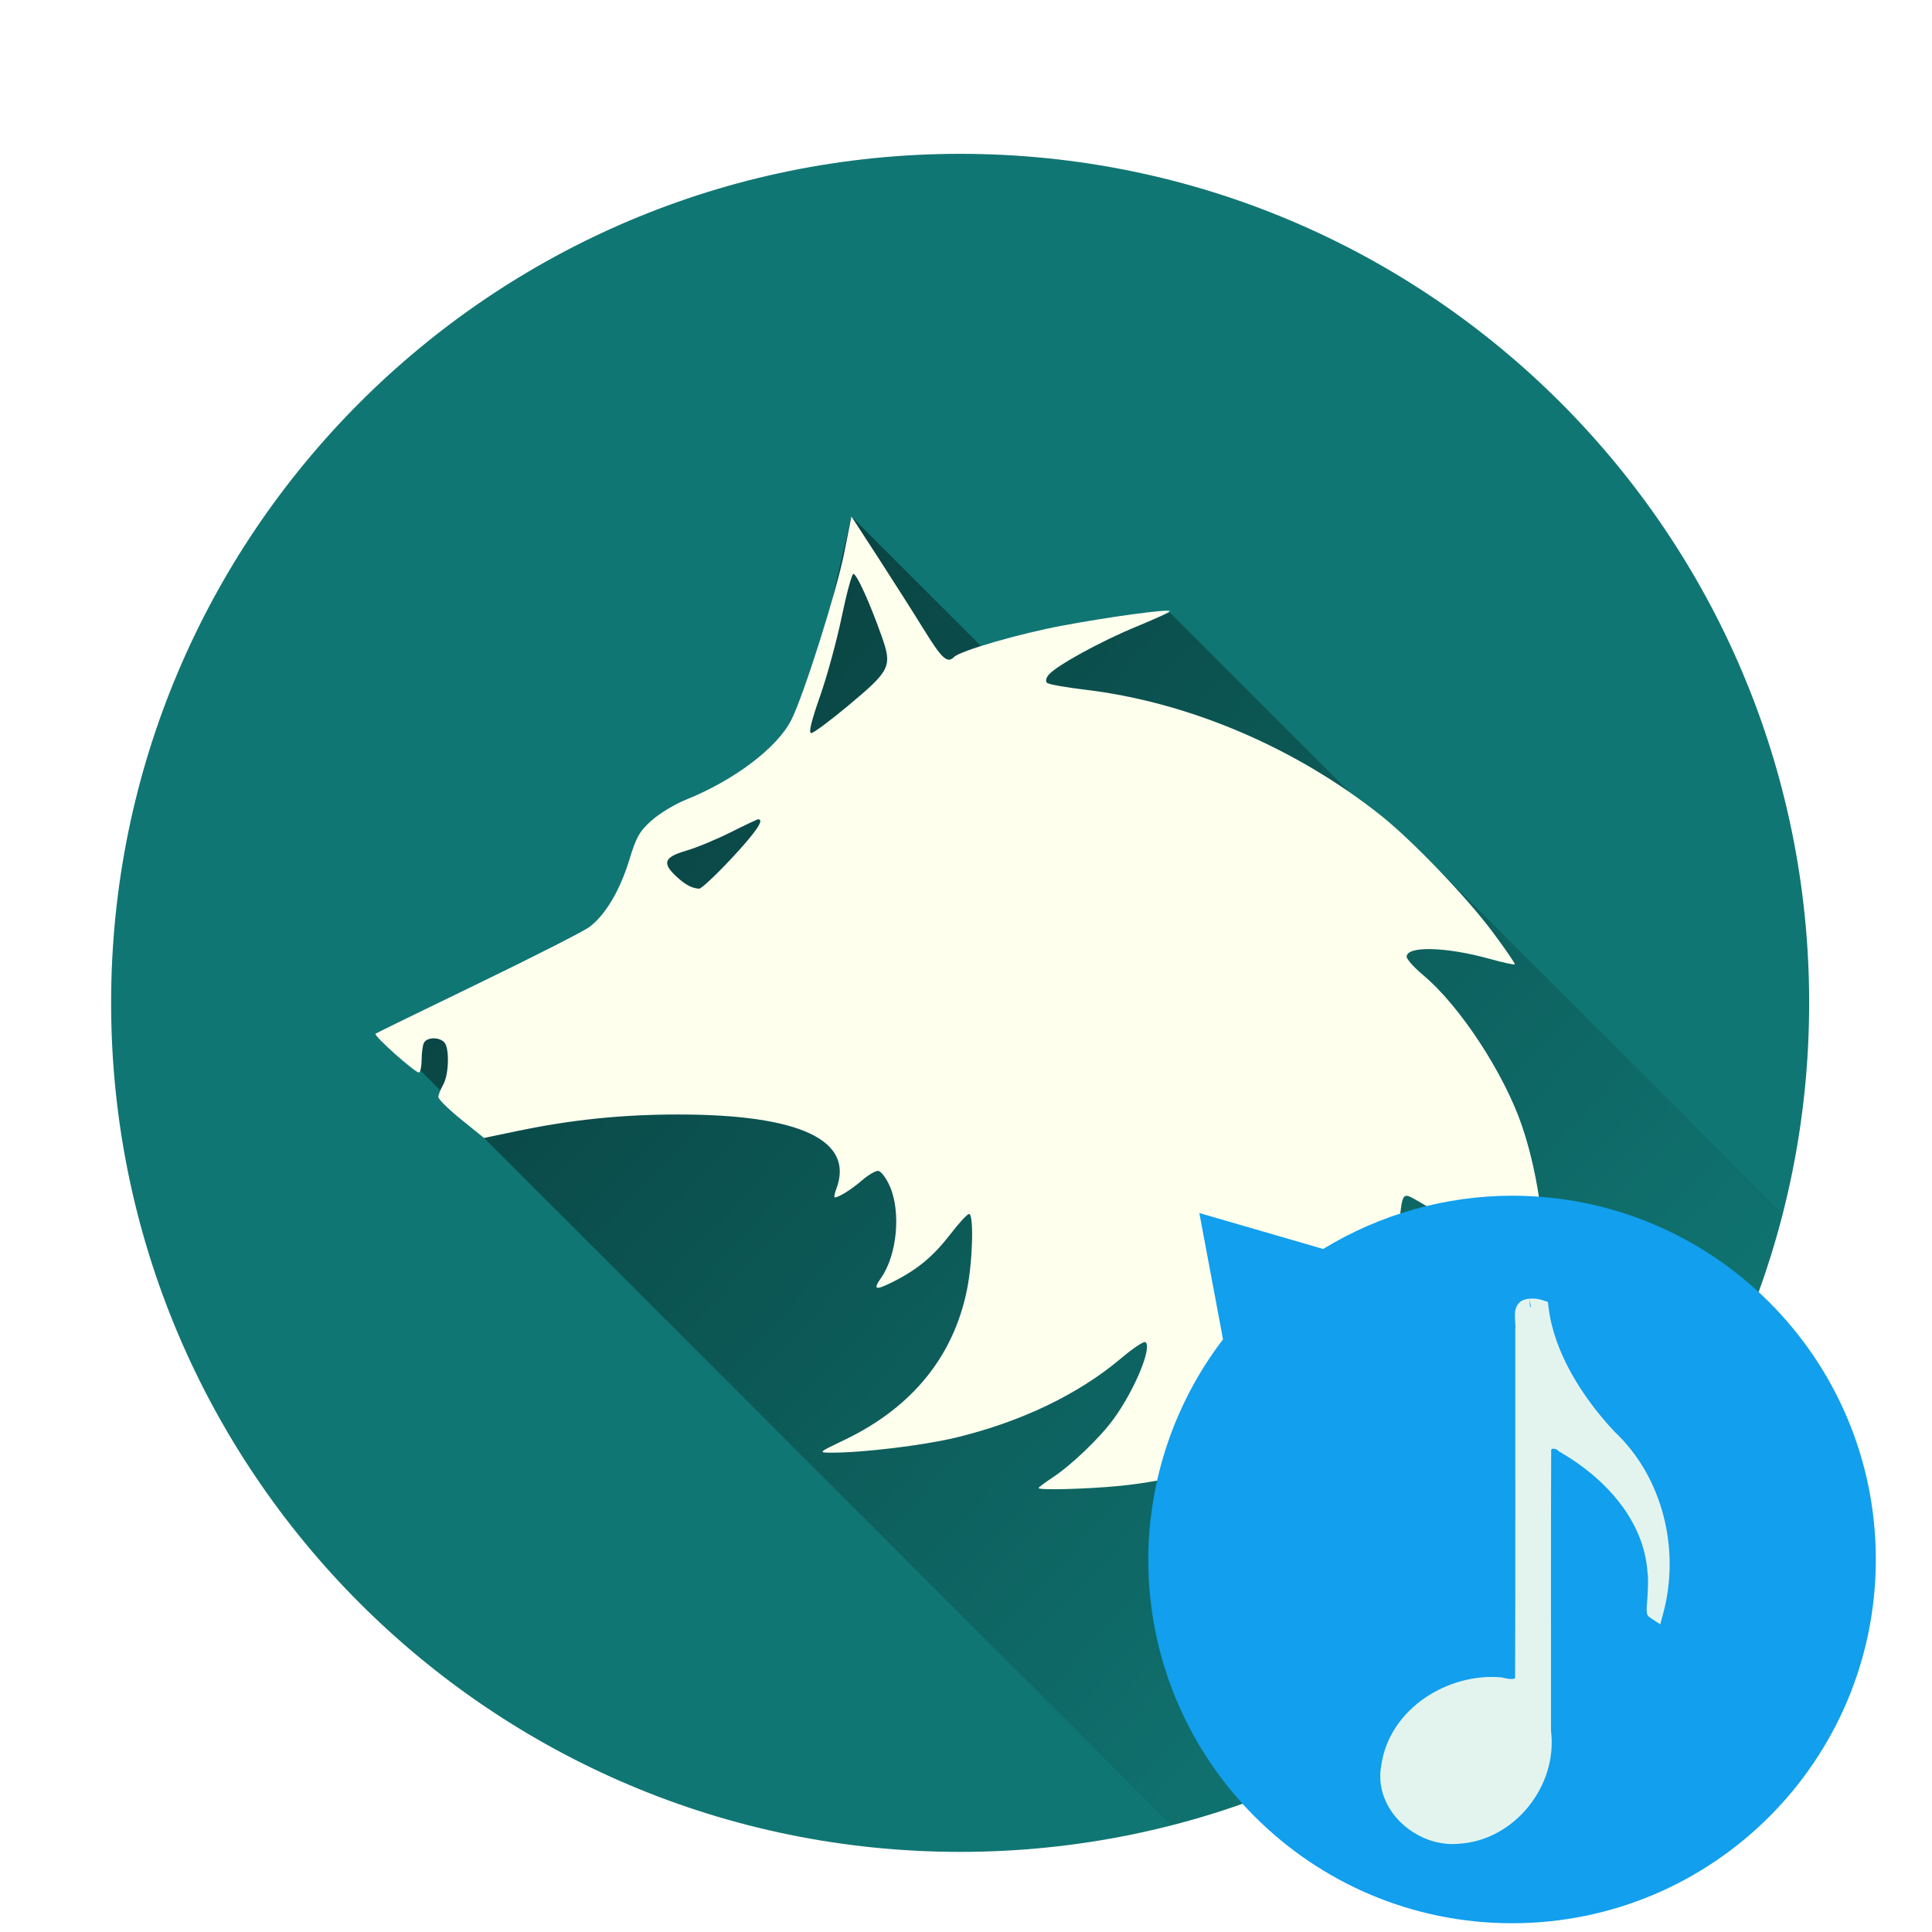
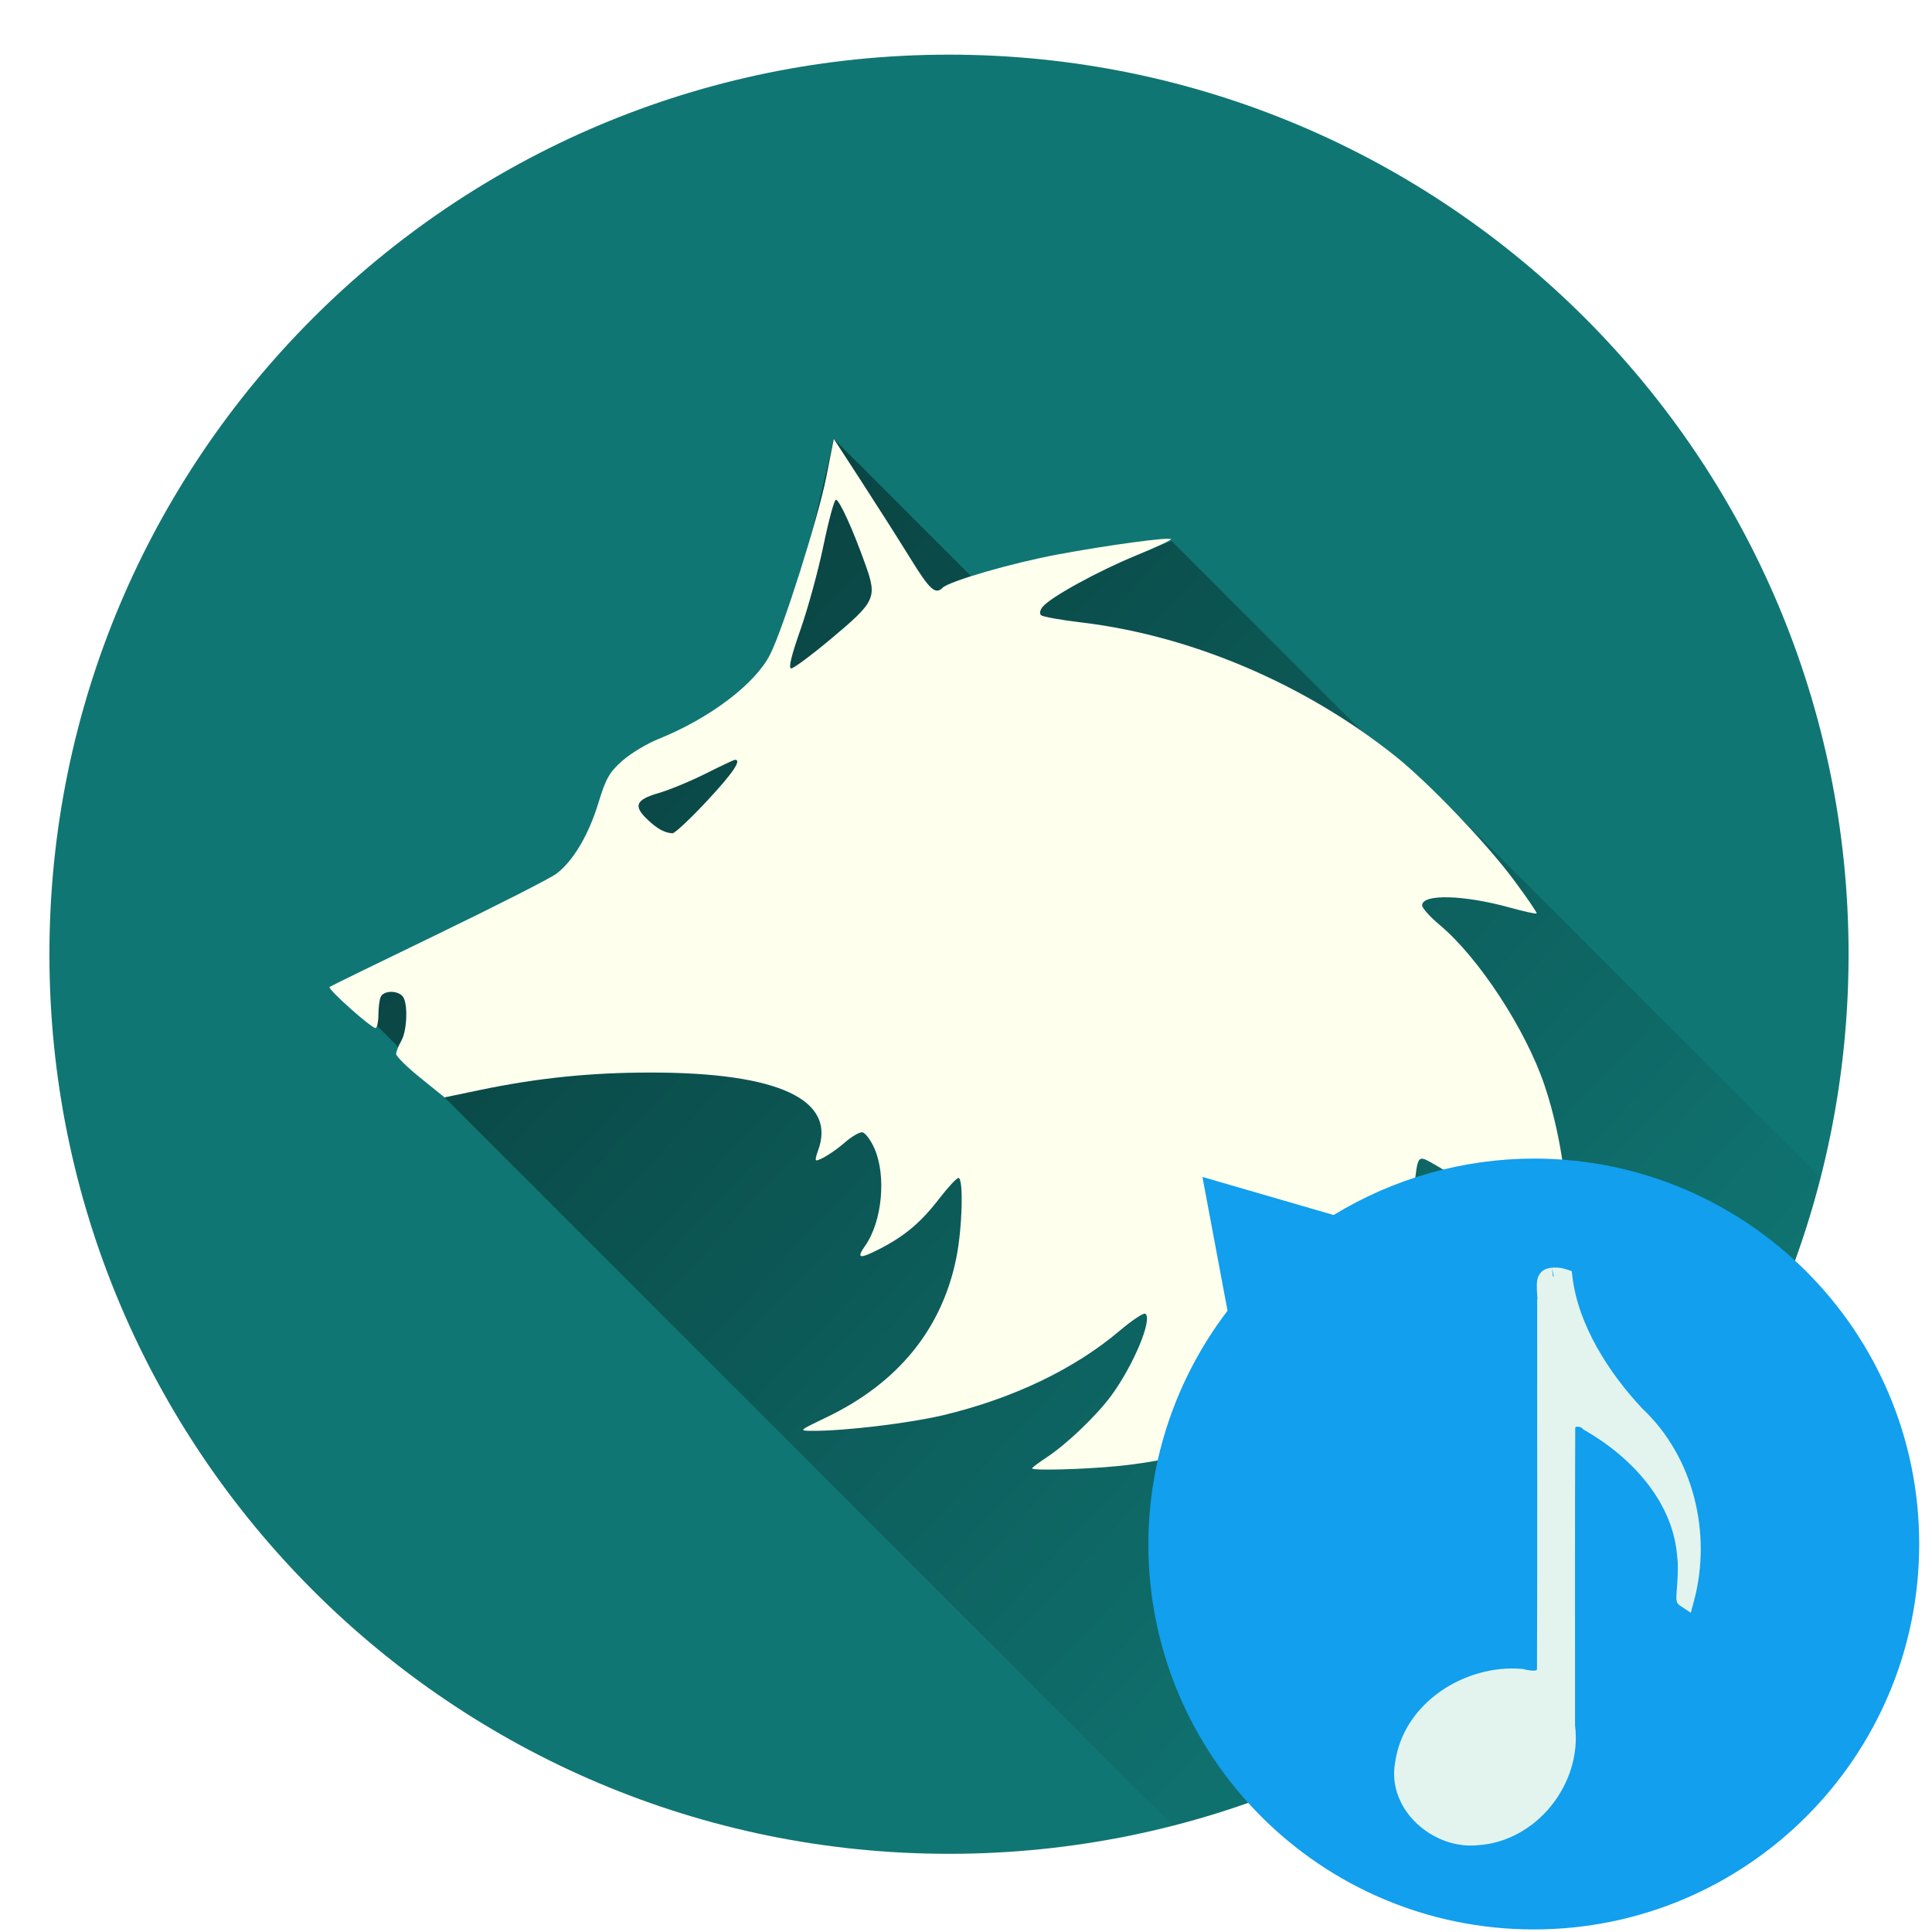
<svg xmlns="http://www.w3.org/2000/svg" xmlns:xlink="http://www.w3.org/1999/xlink" id="svg2" version="1.1" width="512" height="512" viewBox="0 0 512 512">
  <defs id="defs6">
    <linearGradient id="linearGradient890">
      <stop style="stop-color:#000000;stop-opacity:1;" offset="0" id="stop886" />
      <stop style="stop-color:#000000;stop-opacity:0;" offset="1" id="stop888" />
    </linearGradient>
    <clipPath clipPathUnits="userSpaceOnUse" id="clipPath4178">
      <circle r="225" cy="222.68" cx="204.317" id="circle4180" style="opacity:1;fill:#1c5266;fill-opacity:0.191;fill-rule:evenodd;stroke:none;stroke-width:3.334;stroke-linecap:butt;stroke-linejoin:miter;stroke-miterlimit:4;stroke-dasharray:none;stroke-dashoffset:0;stroke-opacity:1" />
    </clipPath>
    <clipPath clipPathUnits="userSpaceOnUse" id="clipPath4178-1">
      <circle r="225" cy="222.68" cx="204.317" id="circle4180-7" style="opacity:1;fill:#1c5266;fill-opacity:0.191;fill-rule:evenodd;stroke:none;stroke-width:3.334;stroke-linecap:butt;stroke-linejoin:miter;stroke-miterlimit:4;stroke-dasharray:none;stroke-dashoffset:0;stroke-opacity:1" />
    </clipPath>
    <linearGradient xlink:href="#linearGradient890" id="linearGradient892" x1="-172.317" y1="-114.283" x2="411.877" y2="429.406" gradientUnits="userSpaceOnUse" />
    <clipPath clipPathUnits="userSpaceOnUse" id="clipPath897">
      <path style="fill:#107673;fill-opacity:1;stroke-width:0.649" d="M 254.447,40.766 A 225,225 0 0 0 29.447,265.766 225,225 0 0 0 254.447,490.766 a 225,225 0 0 0 225,-225 225,225 0 0 0 -225,-225 z" id="path899" />
    </clipPath>
    <linearGradient id="linearGradient3866">
      <stop style="stop-color:#000000;stop-opacity:0.521" offset="0" id="stop3868" />
      <stop style="stop-color:#2883c3;stop-opacity:0;" offset="1" id="stop3870" />
    </linearGradient>
    <linearGradient id="linearGradient3874">
      <stop style="stop-color:#000d0e;stop-opacity:0.841;" offset="0" id="stop3876" />
      <stop style="stop-color:#000000;stop-opacity:0;" offset="1" id="stop3878" />
    </linearGradient>
    <clipPath clipPathUnits="userSpaceOnUse" id="clipPath4178-3">
      <circle r="225" cy="222.68" cx="204.317" id="circle4180-6" style="opacity:1;fill:#1c5266;fill-opacity:0.191;fill-rule:evenodd;stroke:none;stroke-width:3.334;stroke-linecap:butt;stroke-linejoin:miter;stroke-miterlimit:4;stroke-dasharray:none;stroke-dashoffset:0;stroke-opacity:1" />
    </clipPath>
    <clipPath clipPathUnits="userSpaceOnUse" id="clipPath4178-1-7">
      <circle r="225" cy="222.68" cx="204.317" id="circle4180-7-5" style="opacity:1;fill:#1c5266;fill-opacity:0.191;fill-rule:evenodd;stroke:none;stroke-width:3.334;stroke-linecap:butt;stroke-linejoin:miter;stroke-miterlimit:4;stroke-dasharray:none;stroke-dashoffset:0;stroke-opacity:1" />
    </clipPath>
    <linearGradient id="linearGradient5048-8">
      <stop offset="0" style="stop-color:#000000;stop-opacity:0" id="stop5050-4" />
      <stop offset="0.5" style="stop-color:#000000;stop-opacity:1" id="stop5056-7" />
      <stop offset="1" style="stop-color:#000000;stop-opacity:0" id="stop5052-0-1" />
    </linearGradient>
    <linearGradient id="linearGradient4050-7">
      <stop id="stop4052-6" offset="0" style="stop-color:#ffffff;stop-opacity:0.669;" />
      <stop id="stop4054-0" offset="1" style="stop-color:#ffffff;stop-opacity:0;" />
    </linearGradient>
    <linearGradient gradientUnits="userSpaceOnUse" id="linearGradient4132-3" x1="-5.32" x2="-50.521" gradientTransform="matrix(0,-1,-1,0,0,0)">
      <stop offset="0" stop-color="#f65454" id="stop29-7" />
      <stop offset="1" stop-color="#740000" id="stop31-0" />
    </linearGradient>
    <linearGradient gradientUnits="userSpaceOnUse" id="linearGradient3298-8-9" x1="-39.333" x2="-1.643" gradientTransform="matrix(0,-1,-1,0,0,0)">
      <stop offset="0" stop-color="#791235" id="stop24-3" style="stop-color:#5f0e0e;stop-opacity:1;" />
      <stop offset="1" stop-color="#dd3b27" id="stop26-3" />
    </linearGradient>
    <linearGradient id="linearGradient8265-821-176-38-919-66-249-7-7">
      <stop offset="0" style="stop-color:#ffffff;stop-opacity:1" id="stop2687-1-9" />
      <stop offset="1" style="stop-color:#ffffff;stop-opacity:0" id="stop2689-5-4" />
    </linearGradient>
    <linearGradient id="linearGradient3924">
      <stop offset="0" style="stop-color:#ffffff;stop-opacity:1;" id="stop3926" />
      <stop id="stop3928" style="stop-color:#ffffff;stop-opacity:0.235;" offset="0.063" />
      <stop offset="0.951" style="stop-color:#ffffff;stop-opacity:0.157;" id="stop3930" />
      <stop offset="1" style="stop-color:#ffffff;stop-opacity:0.392;" id="stop3932" />
    </linearGradient>
    <linearGradient id="linearGradient3688-166-749">
      <stop offset="0" style="stop-color:#181818;stop-opacity:1" id="stop2883" />
      <stop offset="1" style="stop-color:#181818;stop-opacity:0" id="stop2885" />
    </linearGradient>
    <linearGradient id="linearGradient3702-501-757">
      <stop offset="0" style="stop-color:#181818;stop-opacity:0" id="stop2895" />
      <stop offset="0.5" style="stop-color:#181818;stop-opacity:1" id="stop2897" />
      <stop offset="1" style="stop-color:#181818;stop-opacity:0" id="stop2899" />
    </linearGradient>
    <linearGradient id="linearGradient3895-9-0-3">
      <stop offset="0" style="stop-color:#dc6838;stop-opacity:1" id="stop3897-0-5-7" />
      <stop offset="1" style="stop-color:#ba3d12;stop-opacity:1" id="stop3899-8-7-06" />
    </linearGradient>
    <linearGradient y2="1044.377" x2="28.531" y1="994.819" x1="28.531" gradientTransform="translate(12,-100)" gradientUnits="userSpaceOnUse" id="linearGradient4195" xlink:href="#linearGradient3895-9-0-3" />
    <linearGradient id="linearGradient4067-0-2">
      <stop id="stop4069-2-9" offset="0" style="stop-color:#ffe452;stop-opacity:1;" />
      <stop id="stop4071-8-9" offset="1" style="stop-color:#ffeb41;stop-opacity:0;" />
    </linearGradient>
    <linearGradient id="linearGradient4644-104-3-3-6-2">
      <stop id="stop5237-6-5-1-7" style="stop-color:#ff7a35;stop-opacity:1;" offset="0" />
      <stop id="stop5239-4-6-4-8" style="stop-color:#f0431a;stop-opacity:1;" offset="1" />
    </linearGradient>
  </defs>
-   <path id="path3350" d="M 254.447,40.766 A 225,225 0 0 0 29.447,265.766 225,225 0 0 0 254.447,490.766 a 225,225 0 0 0 225,-225 225,225 0 0 0 -225,-225 z" style="fill:#107673;fill-opacity:1;stroke-width:0.649" />
-   <path style="fill:url(#linearGradient892);stroke:none;stroke-width:1px;stroke-linecap:butt;stroke-linejoin:miter;stroke-opacity:1;fill-opacity:1" d="M 225.643 136.871 L 211.623 197.25 L 175.438 224.812 L 128.271 301.568 L 367.963 541.26 L 618.84 468.088 L 379.148 228.396 L 368.766 221.053 L 310.111 162.398 L 267.574 178.803 L 225.643 136.871 z M 121.373 270.414 L 108.598 276.223 L 111.502 283.771 L 121.373 293.645 L 121.373 270.414 z " id="path882" clip-path="url(#clipPath897)" />
-   <g id="g4302-0" transform="matrix(0.612817,0,0,0.612817,129.8388,430.2222)" style="fill:#ffffee;fill-opacity:0.881">
+   <path id="path3350" d="M 251.495,14.485 A 238.399,238.399 0 0 0 13.096,252.884 238.399,238.399 0 0 0 251.495,491.282 238.399,238.399 0 0 0 489.894,252.884 238.399,238.399 0 0 0 251.495,14.485 Z" style="fill:#107673;fill-opacity:1;stroke-width:0.688" />
+   <path style="fill:url(#linearGradient892);fill-opacity:1;stroke:none;stroke-width:1px;stroke-linecap:butt;stroke-linejoin:miter;stroke-opacity:1" d="m 225.643,136.871 -14.02,60.379 -36.186,27.562 -47.166,76.756 239.691,239.691 250.877,-73.172 -239.691,-239.691 -10.383,-7.344 -58.654,-58.654 -42.537,16.404 z m -104.27,133.543 -12.775,5.809 2.904,7.549 9.871,9.873 z" id="path882" clip-path="url(#clipPath897)" transform="matrix(1.05955,0,0,1.05955,-18.10481,-28.70864)" />
+   <g id="g4302-0" transform="matrix(0.6493101,0,0,0.6493101,119.4659,427.1332)" style="fill:#ffffee;fill-opacity:0.881">
    <path id="path4292-8" d="m 237.232,-58.539 c 0,-0.29 2.743,-2.341 6.095,-4.56 8.194,-5.422 20.263,-16.978 26.247,-25.129 9.134,-12.443 17.026,-31.463 13.865,-33.417 -0.71,-0.439 -5.416,2.693 -10.457,6.96 -18.452,15.618 -43.397,27.58 -71.683,34.375 -13.932,3.347 -40.379,6.532 -53.706,6.469 -5.71,-0.027 -5.682,-0.053 5.737,-5.523 29.15,-13.963 47.111,-35.998 52.981,-65.001 2.462,-12.161 3.019,-32.69 0.887,-32.69 -0.743,0 -4.282,3.81 -7.866,8.467 -7.552,9.814 -14.293,15.45 -24.847,20.772 -7.868,3.968 -9.004,3.623 -5.333,-1.618 6.917,-9.875 8.677,-28.532 3.744,-39.684 -1.619,-3.66 -3.88,-6.582 -5.094,-6.582 -1.2,0 -4.302,1.842 -6.893,4.092 -4.456,3.871 -10.046,7.382 -11.753,7.382 -0.427,0 -0.146,-1.656 0.623,-3.679 7.988,-21.009 -15.709,-32.177 -68.277,-32.177 -24.475,0 -46.167,2.232 -69.947,7.198 l -14.111,2.947 -9.905,-8.003 c -5.448,-4.402 -9.882,-8.782 -9.854,-9.734 0.028,-0.952 0.973,-3.345 2.101,-5.317 2.51,-4.391 2.783,-16.006 0.43,-18.358 -2.459,-2.459 -7.856,-2.126 -8.882,0.548 -0.479,1.248 -0.871,4.437 -0.871,7.087 0,2.65 -0.484,5.109 -1.076,5.464 -1.137,0.683 -19.852,-15.955 -18.864,-16.771 0.317,-0.262 20.262,-10.002 44.321,-21.643 24.06,-11.642 45.763,-22.685 48.23,-24.541 6.834,-5.141 13.163,-15.792 17.149,-28.86 3.06,-10.032 4.53,-12.621 9.801,-17.261 3.411,-3.002 9.996,-6.982 14.633,-8.844 20.984,-8.425 39.635,-22.533 45.684,-34.558 5.349,-10.634 19.555,-55.521 22.888,-72.323 l 3.103,-15.642 11.548,17.793 c 6.352,9.786 15.234,23.763 19.74,31.06 7.886,12.772 10.167,14.844 13.109,11.906 2.702,-2.698 28.29,-10.102 46.9,-13.572 20.607,-3.842 45.397,-7.2 46.321,-6.276 0.317,0.317 -6.091,3.314 -14.241,6.661 -15.586,6.401 -34.828,16.966 -38.117,20.93 -1.135,1.368 -1.403,2.815 -0.644,3.476 0.716,0.623 8.078,1.939 16.361,2.925 44.941,5.351 91.335,25.128 128.366,54.719 13.416,10.72 36.778,35.119 47.9,50.026 5.559,7.45 9.885,13.768 9.613,14.04 -0.272,0.272 -5.227,-0.818 -11.011,-2.421 -18.775,-5.203 -35.745,-5.625 -35.745,-0.889 0,1.095 3.235,4.699 7.189,8.01 15.903,13.315 35.042,42.57 42.75,65.345 7.48,22.103 11.063,50.676 9.429,75.197 l -1.004,15.06 -2.58,-6.074 c -6.731,-15.846 -24.08,-34.991 -42.228,-46.602 -5.483,-3.508 -11.092,-6.783 -12.465,-7.278 -2.951,-1.064 -3.406,0.559 -4.65,16.575 -3.497,45.026 -30.17,80.866 -72.699,97.683 -13.107,5.183 -31.21,9.306 -48.044,10.943 -14.07,1.368 -34.899,1.917 -34.899,0.919 z M 104.445,-330.804 c 10.633,-11.395 14.411,-16.926 11.562,-16.926 -0.412,0 -5.779,2.529 -11.927,5.62 -6.148,3.091 -14.846,6.687 -19.331,7.99 -9.416,2.737 -10.387,5.285 -4.209,11.042 3.904,3.637 6.678,5.135 9.92,5.354 0.92,0.062 7.213,-5.824 13.984,-13.08 z m 50.462,-66.065 c 18.429,-15.404 19.148,-16.912 14.419,-30.232 -5.119,-14.42 -10.723,-26.763 -12.149,-26.763 -0.664,0 -2.944,8.392 -5.067,18.649 -2.122,10.257 -6.359,25.747 -9.414,34.422 -3.744,10.629 -4.97,15.773 -3.76,15.773 0.988,0 8.175,-5.332 15.971,-11.849 z" style="opacity:1;fill:#ffffee;fill-opacity:1;fill-rule:nonzero;stroke:none;stroke-width:0.1;stroke-linecap:butt;stroke-linejoin:miter;stroke-miterlimit:4;stroke-dasharray:none;stroke-opacity:1" />
  </g>
  <path style="opacity:1;fill:none;fill-opacity:0.149;fill-rule:nonzero;stroke:none;stroke-width:0.1;stroke-linecap:butt;stroke-linejoin:miter;stroke-miterlimit:4;stroke-dasharray:none;stroke-opacity:1" d="" id="path4449" />
-   <path style="fill:#119fee;fill-opacity:1;stroke:none" d="M 400.707 316.873 A 96.402 96.402 0 0 0 350.652 330.99 L 317.836 321.463 L 324.113 354.936 A 96.402 96.402 0 0 0 304.305 413.275 A 96.402 96.402 0 0 0 400.707 509.678 A 96.402 96.402 0 0 0 497.109 413.275 A 96.402 96.402 0 0 0 400.707 316.873 z " id="path901" />
-   <path style="color:#000000;display:inline;overflow:visible;visibility:visible;fill:#ffffee;fill-opacity:0.882;fill-rule:nonzero;stroke:none;stroke-width:4.46;stroke-linecap:butt;stroke-linejoin:miter;stroke-miterlimit:4;stroke-dasharray:none;stroke-dashoffset:0;stroke-opacity:1;marker:none;enable-background:accumulate" d="m 406.157,344.119 c -0.066,-0.006 -0.135,0.024 -0.201,0.019 -0.107,0.007 -0.185,-0.026 -0.297,-0.012 l 0.008,0.039 c -1.177,-0.006 -2.413,0.308 -3.189,1.201 -0.885,1.017 -0.985,2.132 -1.004,3.004 -0.037,1.743 0.186,3.364 0.145,3.551 l -0.053,0.236 v 0.242 c -0.036,30.743 0.069,61.485 -0.053,92.205 -0.025,0.07 -0.053,0.172 -0.068,0.184 -0.023,0.019 -0.152,0.099 -0.467,0.141 -0.629,0.084 -1.82,-0.095 -2.74,-0.344 l -0.189,-0.051 -0.195,-0.018 c -14.182,-1.255 -29.724,8.366 -31.814,23.375 -1.108,5.953 1.383,11.504 5.402,15.285 4.018,3.78 9.604,5.987 15.193,5.436 14.724,-0.873 26.248,-15.365 24.396,-29.949 0.031,-24.793 -0.061,-49.581 0.047,-74.35 0.063,-0.361 0.066,-0.328 0.455,-0.383 0.414,-0.058 1.072,0.159 1.33,0.436 l 0.229,0.246 0.291,0.166 c 11.872,6.817 22.31,18.075 23.221,31.926 l 0.008,0.129 0.023,0.125 c 0.169,0.924 0.132,3.523 -0.008,5.684 -0.07,1.08 -0.149,2.083 -0.201,2.855 -0.026,0.386 -0.046,0.707 -0.053,1 -0.003,0.146 -0.006,0.278 0.01,0.479 0.008,0.1 0.014,0.211 0.068,0.432 0.054,0.221 -0.066,0.691 0.955,1.363 l 2.58,1.701 0.801,-2.986 c 4.504,-16.81 -0.065,-35.986 -12.912,-48.07 l -0.01,-0.01 c -8.596,-9.157 -16.076,-21.098 -17.486,-32.969 l -0.17,-1.422 -1.363,-0.438 c -0.628,-0.202 -1.564,-0.46 -2.684,-0.432 z m -0.896,0.113 0.467,2.102 c -0.083,-0.004 -0.165,-0.007 -0.242,-0.006 z m 35.76,71.926 0.031,0.254 c -0.004,-0.058 -0.021,-0.112 -0.025,-0.17 -0.005,-0.026 -8.6e-4,-0.058 -0.006,-0.084 z" id="path7249-8-0-9-7-3" />
+   <path style="fill:#119fee;fill-opacity:1;stroke:none;stroke-width:1.06" d="m 406.464,307.034 a 102.143,102.143 0 0 0 -53.035,14.958 l -34.771,-10.095 6.651,35.466 A 102.143,102.143 0 0 0 304.321,409.177 102.143,102.143 0 0 0 406.464,511.32 102.143,102.143 0 0 0 508.607,409.177 102.143,102.143 0 0 0 406.464,307.034 Z" id="path901" />
+   <path style="color:#000000;display:inline;overflow:visible;visibility:visible;fill:#ffffee;fill-opacity:0.882;fill-rule:nonzero;stroke:none;stroke-width:4.725;stroke-linecap:butt;stroke-linejoin:miter;stroke-miterlimit:4;stroke-dasharray:none;stroke-dashoffset:0;stroke-opacity:1;marker:none;enable-background:accumulate" d="m 412.239,335.903 c -0.07,-0.006 -0.143,0.025 -0.213,0.021 -0.114,0.007 -0.196,-0.027 -0.315,-0.012 l 0.008,0.041 c -1.247,-0.006 -2.557,0.327 -3.379,1.273 -0.937,1.078 -1.044,2.259 -1.064,3.183 -0.04,1.847 0.197,3.564 0.153,3.762 l -0.056,0.25 v 0.257 c -0.038,32.574 0.073,65.146 -0.056,97.696 -0.026,0.074 -0.057,0.182 -0.072,0.195 -0.025,0.02 -0.161,0.104 -0.495,0.149 -0.667,0.089 -1.928,-0.101 -2.903,-0.364 l -0.201,-0.054 -0.207,-0.019 c -15.027,-1.33 -31.495,8.864 -33.709,24.767 -1.174,6.308 1.465,12.189 5.724,16.195 4.257,4.005 10.175,6.344 16.098,5.759 15.601,-0.925 27.811,-16.28 25.849,-31.733 0.033,-26.269 -0.065,-52.533 0.05,-78.777 0.066,-0.383 0.07,-0.348 0.482,-0.406 0.439,-0.062 1.135,0.168 1.409,0.461 l 0.242,0.261 0.308,0.176 c 12.579,7.223 23.638,19.152 24.604,33.827 l 0.008,0.137 0.025,0.132 c 0.179,0.98 0.14,3.733 -0.008,6.022 -0.074,1.144 -0.158,2.207 -0.213,3.026 -0.028,0.409 -0.049,0.749 -0.056,1.06 -0.003,0.155 -0.006,0.295 0.011,0.507 0.008,0.106 0.015,0.223 0.072,0.457 0.058,0.234 -0.07,0.732 1.012,1.444 l 2.734,1.802 0.848,-3.164 c 4.772,-17.811 -0.069,-38.129 -13.681,-50.933 l -0.011,-0.011 c -9.108,-9.703 -17.034,-22.355 -18.528,-34.932 l -0.18,-1.507 -1.444,-0.464 c -0.665,-0.213 -1.657,-0.488 -2.843,-0.457 z m -0.95,0.12 0.495,2.227 c -0.088,-0.004 -0.175,-0.007 -0.257,-0.006 z m 37.889,76.209 0.033,0.269 c -0.004,-0.062 -0.023,-0.118 -0.027,-0.18 -0.005,-0.027 -9.1e-4,-0.062 -0.006,-0.089 z" id="path7249-8-0-9-7-3" />
</svg>
